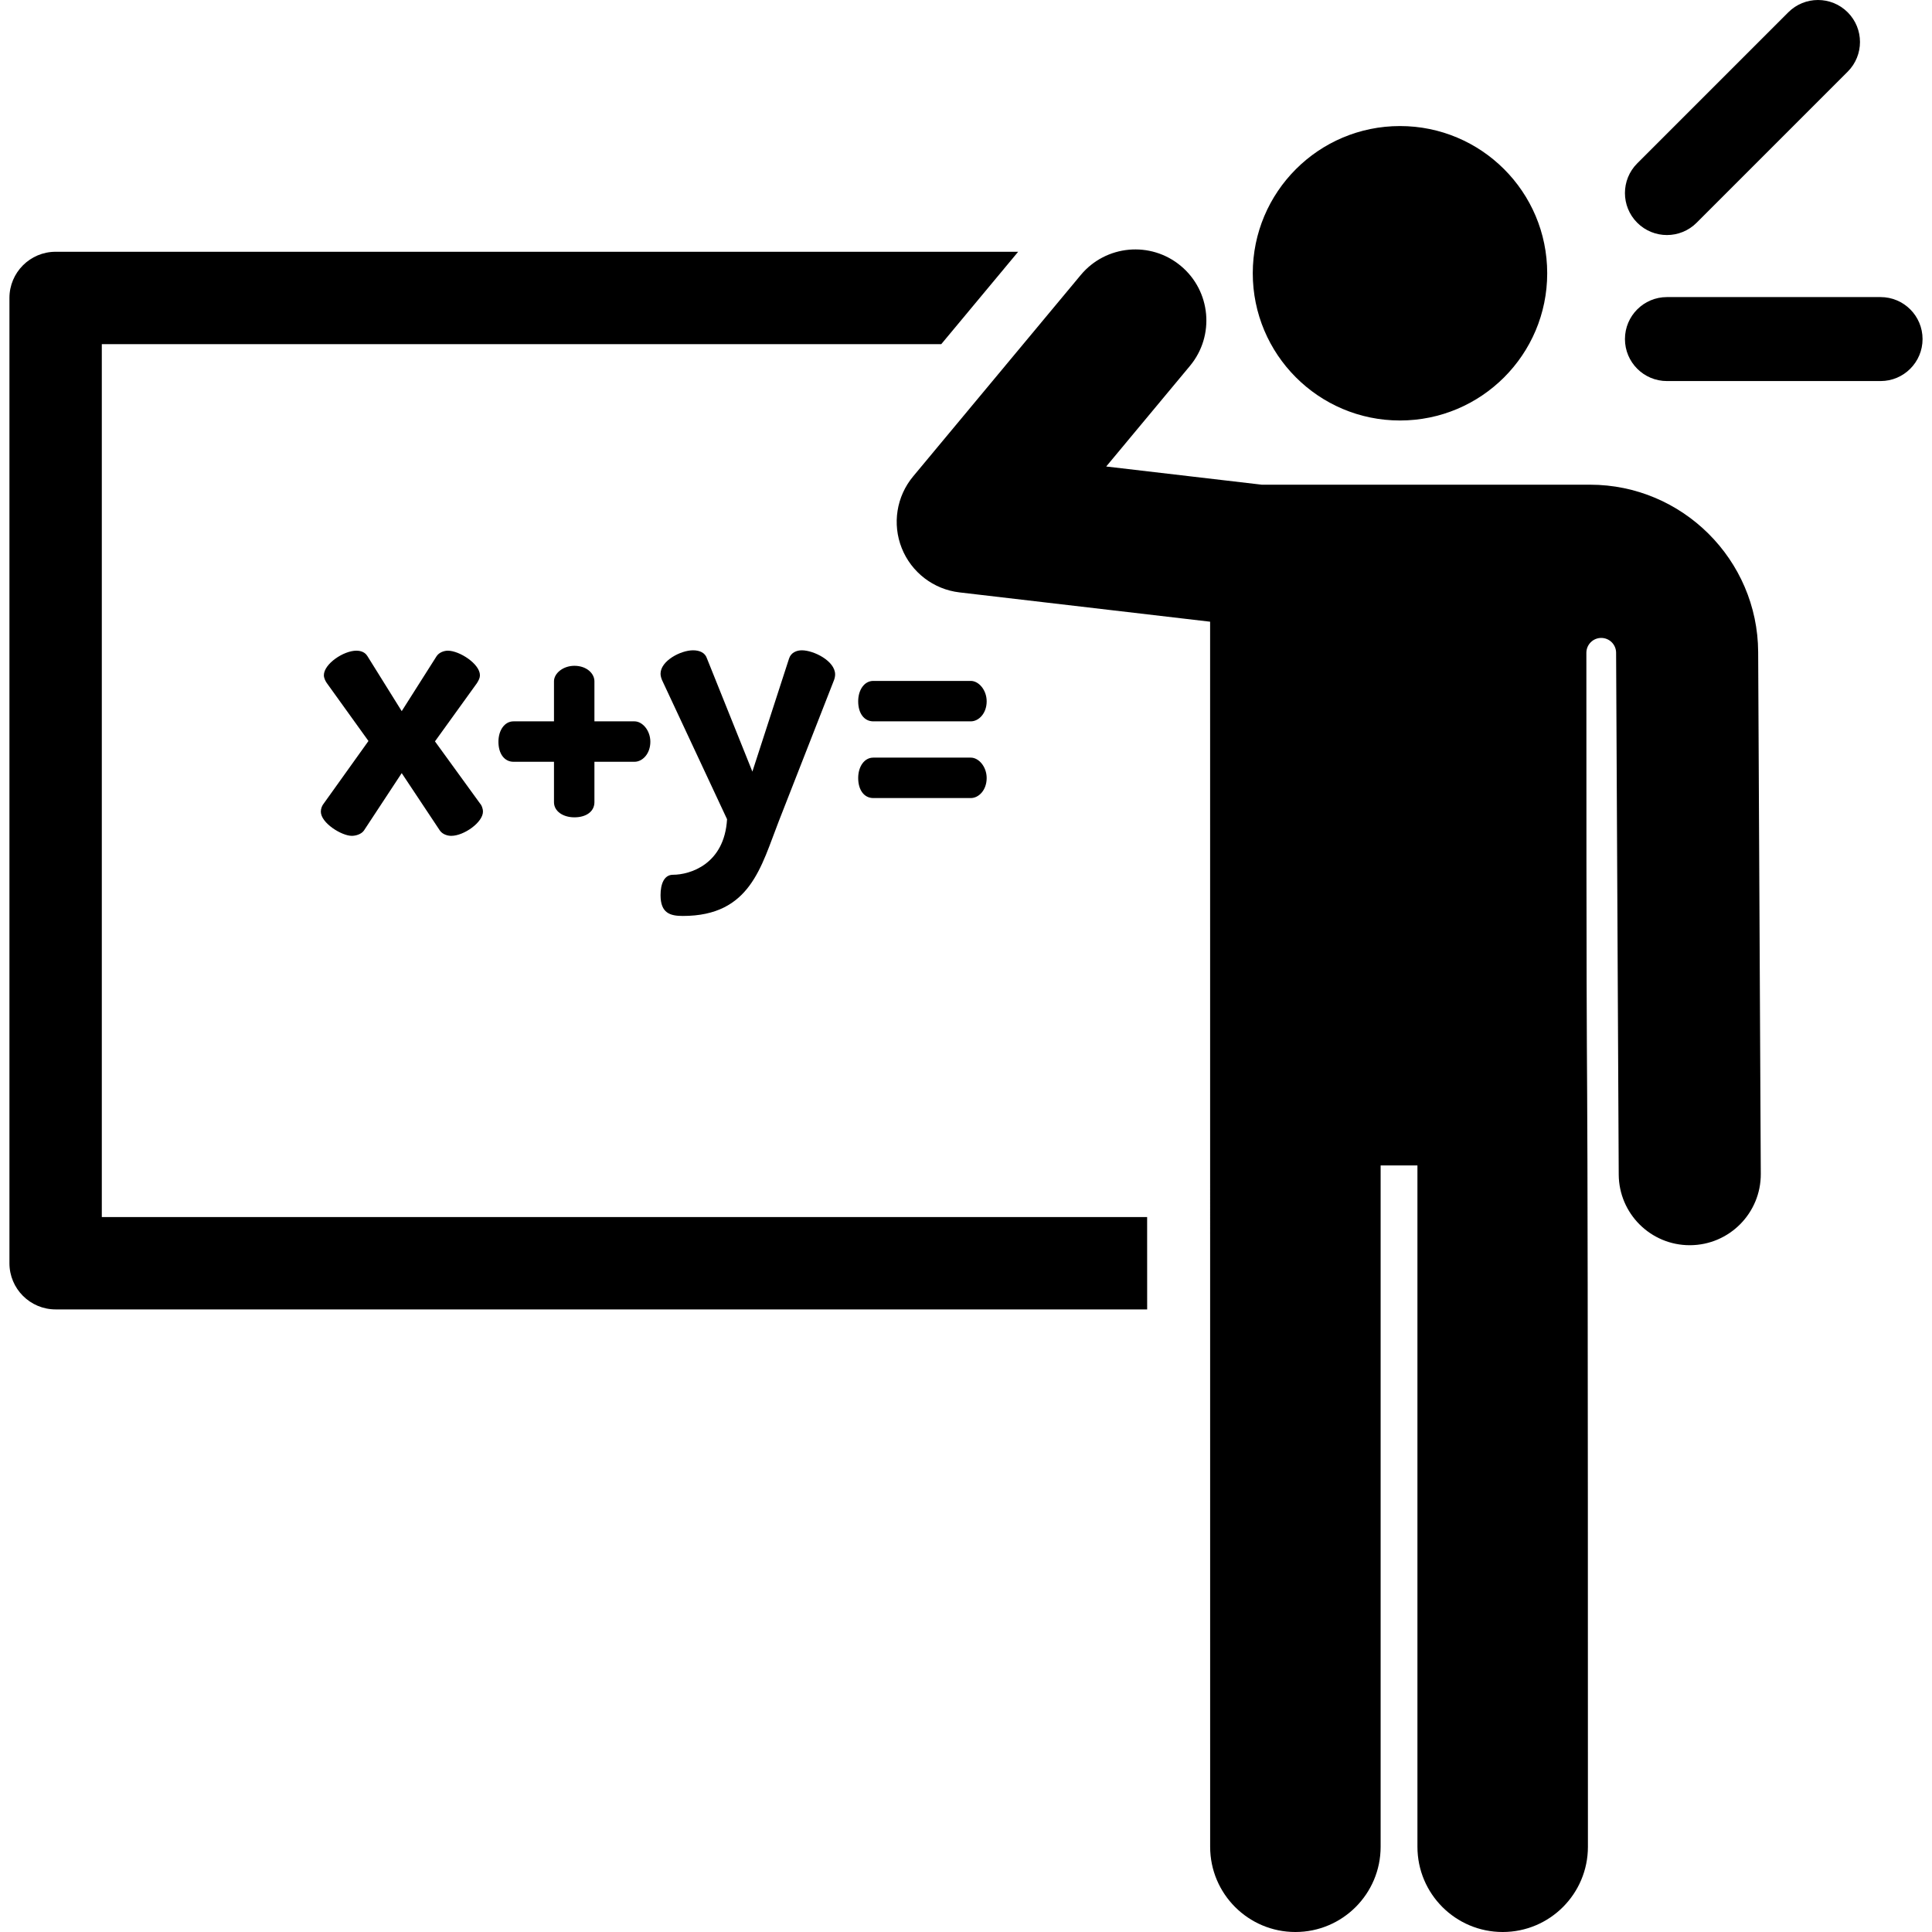
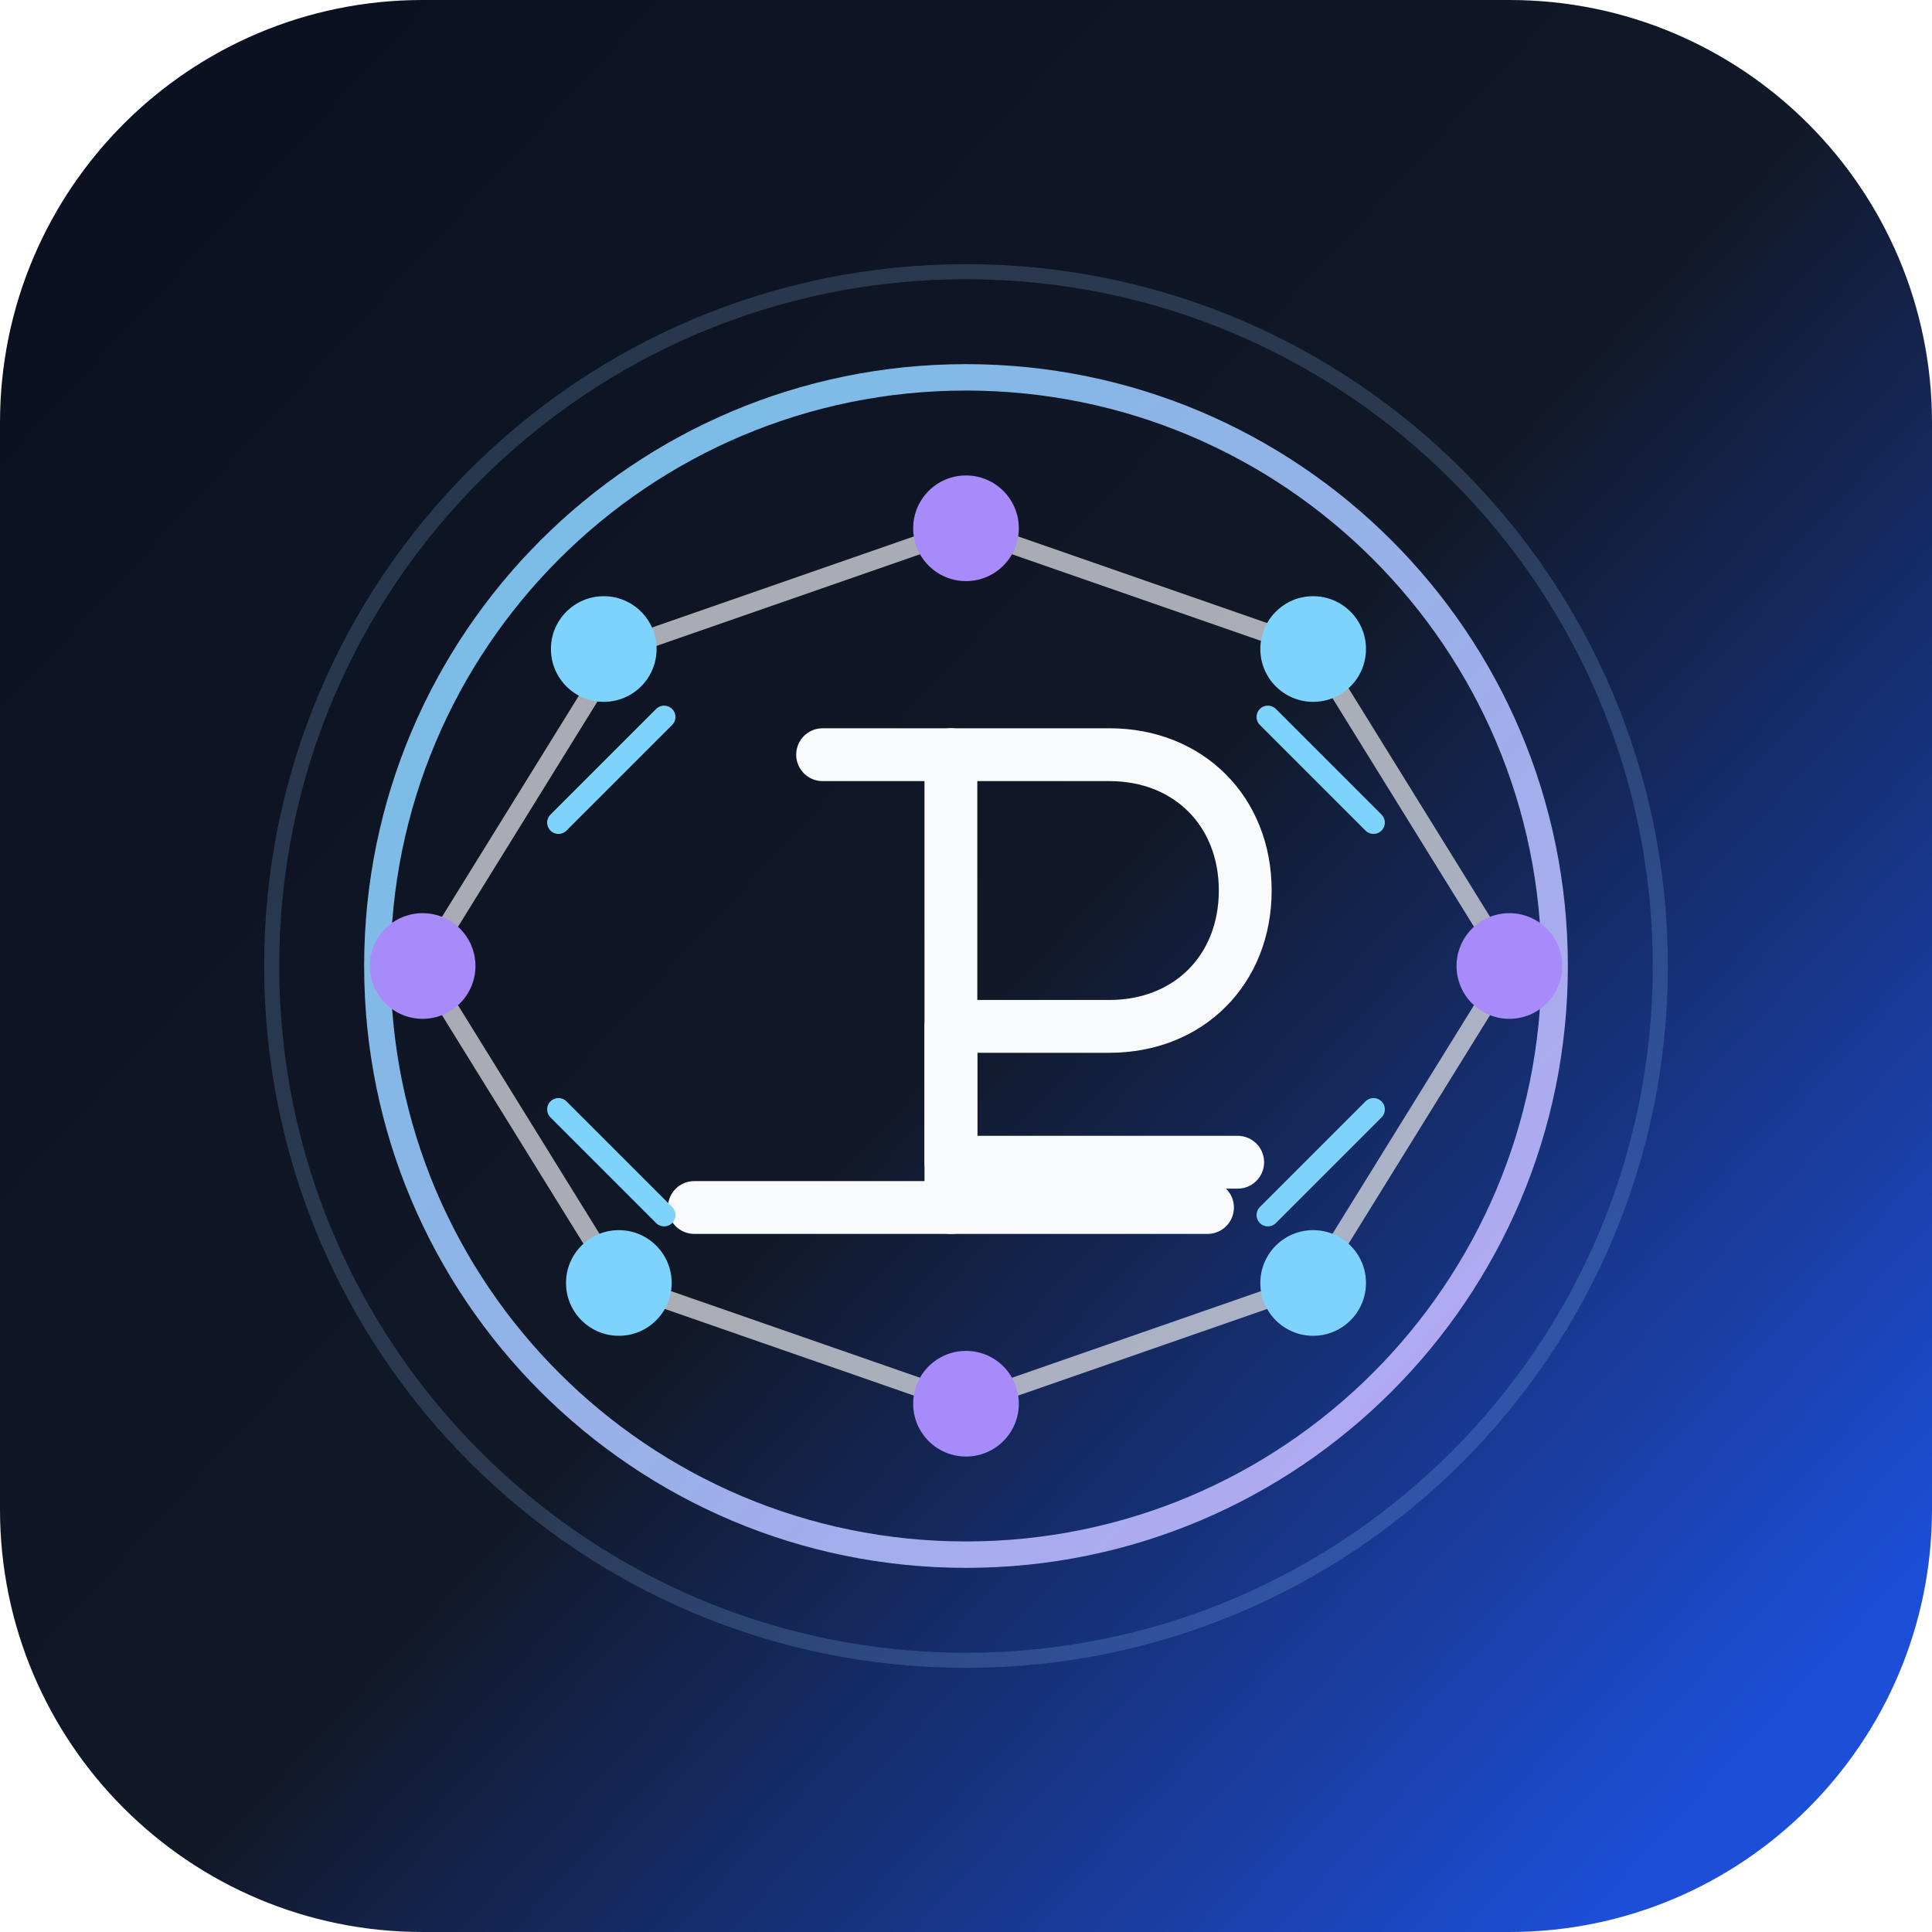
- <svg xmlns="http://www.w3.org/2000/svg" fill="#000000" height="800px" width="800px" version="1.1" id="Layer_1" viewBox="0 0 512.001 512.001" xml:space="preserve">
-   <g>
-     <g>
-       <path d="M304.002,322.529H26.981V91.202h222.465l20.376-24.48H14.741c-6.76,0-12.24,5.48-12.24,12.24v255.807    c0,6.76,5.48,12.24,12.24,12.24h289.269L304.002,322.529z" />
-     </g>
-   </g>
-   <g>
-     <g>
-       <path d="M498.372,78.73h-56.616c-6.146,0-11.127,4.982-11.127,11.127s4.982,11.127,11.127,11.127h56.616    c6.146,0,11.127-4.982,11.127-11.127S504.517,78.73,498.372,78.73z" />
-     </g>
-   </g>
-   <g>
-     <g>
-       <path d="M489.657,3.259c-4.345-4.345-11.391-4.345-15.737,0l-40.034,40.034c-4.345,4.345-4.345,11.391,0,15.737    c4.345,4.344,11.392,4.345,15.737,0l40.034-40.034C494.002,14.651,494.002,7.605,489.657,3.259z" />
-     </g>
-   </g>
-   <g>
-     <g>
-       <path d="M465.933,172.775c-0.125-24.445-20.107-44.326-44.549-44.326c-16.308,0-70.936,0-87.005,0l-41.222-4.82l22.189-26.659    c6.654-7.994,5.563-19.862-2.426-26.511c-7.986-6.649-19.856-5.57-26.511,2.426l-44.417,53.365    c-4.42,5.309-5.576,12.613-3.013,19.028c2.554,6.39,8.408,10.907,15.295,11.713l66.419,7.766c0,0,0.009,322.776,0.009,324.655    c0,12.476,10.114,22.59,22.59,22.59s22.59-10.114,22.59-22.59v-180.56h9.754v180.56c0,12.476,10.114,22.59,22.59,22.59    s22.59-10.114,22.59-22.59c0-298.716-0.401-127.71-0.41-316.413c0-2.169,1.753-3.93,3.922-3.94    c2.169-0.01,3.938,1.736,3.957,3.906l0.695,138.298c0.052,10.346,8.449,18.731,18.822,18.731c0.032,0,0.066,0,0.097,0    c10.396-0.052,18.782-8.522,18.73-18.919L465.933,172.775z" />
-     </g>
-   </g>
-   <g>
-     <g>
-       <path d="M371.012,33.405c-21.587,0-39.015,17.51-39.015,39.015c0,21.448,17.382,39.015,39.015,39.015    c21.547,0,39.015-17.468,39.015-39.015C410.026,50.806,392.505,33.405,371.012,33.405z" />
-     </g>
-   </g>
-   <g>
-     <g>
-       <path d="M127.186,212.896l-11.916-16.423l11.116-15.421c0.501-0.801,0.801-1.402,0.801-2.103c0-3.004-5.408-6.51-8.511-6.51    c-0.901,0-2.303,0.401-3.004,1.502l-9.213,14.521l-9.112-14.621c-0.801-1.302-2.303-1.402-2.904-1.402    c-3.405,0-8.613,3.505-8.613,6.51c0,0.801,0.501,1.703,0.801,2.103l11.015,15.321l-11.817,16.524    c-0.502,0.6-0.802,1.401-0.802,2.202c0,3.004,5.508,6.409,8.211,6.409c1.001,0,2.504-0.401,3.205-1.402l10.015-15.221    l10.115,15.221c0.701,1.001,2.003,1.402,3.004,1.402c3.405,0,8.412-3.605,8.412-6.409    C127.987,214.198,127.586,213.297,127.186,212.896z" />
-     </g>
-   </g>
-   <g>
-     <g>
-       <path d="M168.144,191.166h-10.616V180.55c0-2.103-2.103-4.106-5.308-4.106c-3.004,0-5.408,2.003-5.408,4.106v10.615h-10.715    c-2.404,0-4.006,2.404-4.006,5.408c0,3.205,1.602,5.308,4.006,5.308h10.715v10.714c0,2.404,2.404,4.006,5.408,4.006    c3.205,0,5.308-1.602,5.308-4.006v-10.714h10.616c2.103,0,4.206-2.103,4.206-5.308    C172.35,193.569,170.247,191.166,168.144,191.166z" />
-     </g>
-   </g>
-   <g>
-     <g>
-       <path d="M212.507,172.338c-1.402,0-2.904,0.601-3.405,2.203l-9.713,29.943l-12.018-29.943c-0.501-1.602-2.003-2.203-3.705-2.203    c-3.305,0-8.613,2.804-8.613,6.209c0,0.601,0.2,1.202,0.401,1.702l17.224,36.853c-0.7,12.016-9.913,14.72-14.32,14.72    c-2.404,0-3.305,2.504-3.305,5.408c0,4.807,2.604,5.508,5.909,5.508c17.925,0,20.729-13.119,25.436-25.136l14.62-37.353    c0.2-0.501,0.3-1.102,0.3-1.502C221.319,175.142,215.61,172.338,212.507,172.338z" />
-     </g>
-   </g>
-   <g>
-     <g>
-       <path d="M257.272,200.779h-25.837c-2.404,0-4.006,2.404-4.006,5.408c0,3.205,1.602,5.308,4.006,5.308h25.837    c2.103,0,4.206-2.103,4.206-5.308C261.478,203.182,259.375,200.779,257.272,200.779z" />
-     </g>
-   </g>
-   <g>
-     <g>
-       <path d="M257.272,180.45h-25.837c-2.404,0-4.006,2.404-4.006,5.408c0,3.205,1.602,5.308,4.006,5.308h25.837    c2.103,0,4.206-2.103,4.206-5.308C261.478,182.853,259.375,180.45,257.272,180.45z" />
-     </g>
-   </g>
+ <svg xmlns="http://www.w3.org/2000/svg" width="256" height="256" viewBox="0 0 256 256" fill="none">
+   <defs>
+     <linearGradient id="bg" x1="18" y1="26" x2="236" y2="228" gradientUnits="userSpaceOnUse">
+       <stop stop-color="#0B1120" />
+       <stop offset="0.52" stop-color="#111827" />
+       <stop offset="1" stop-color="#1D4ED8" />
+     </linearGradient>
+     <linearGradient id="orbit" x1="51" y1="56" x2="194" y2="186" gradientUnits="userSpaceOnUse">
+       <stop stop-color="#7DD3FC" />
+       <stop offset="1" stop-color="#C4B5FD" />
+     </linearGradient>
+   </defs>
+   <rect width="256" height="256" rx="56" fill="url(#bg)" />
+   <circle cx="128" cy="128" r="78" stroke="url(#orbit)" stroke-width="3.5" opacity="0.9" />
+   <circle cx="128" cy="128" r="92" stroke="#93C5FD" stroke-opacity="0.2" stroke-width="2" />
+   <path d="M82 86L128 70L174 86L200 128L174 170L128 186L82 170L56 128L82 86Z" stroke="#E5E7EB" stroke-opacity="0.72" stroke-width="2.5" />
+   <circle cx="80" cy="86" r="7" fill="#7DD3FC" />
+   <circle cx="128" cy="70" r="7" fill="#A78BFA" />
+   <circle cx="174" cy="86" r="7" fill="#7DD3FC" />
+   <circle cx="200" cy="128" r="7" fill="#A78BFA" />
+   <circle cx="174" cy="170" r="7" fill="#7DD3FC" />
+   <circle cx="128" cy="186" r="7" fill="#A78BFA" />
+   <circle cx="82" cy="170" r="7" fill="#7DD3FC" />
+   <circle cx="56" cy="128" r="7" fill="#A78BFA" />
+   <path d="M109 100H147C157.5 100 165 107.5 165 118C165 128.5 157.5 136 147 136H126V154H164" stroke="#F8FAFC" stroke-width="7" stroke-linecap="round" stroke-linejoin="round" />
+   <path d="M92 160H160" stroke="#F8FAFC" stroke-width="7" stroke-linecap="round" />
+   <path d="M126 100V160" stroke="#F8FAFC" stroke-width="7" stroke-linecap="round" />
+   <path d="M88 95L74 109" stroke="#7DD3FC" stroke-width="3" stroke-linecap="round" />
+   <path d="M168 95L182 109" stroke="#7DD3FC" stroke-width="3" stroke-linecap="round" />
+   <path d="M88 161L74 147" stroke="#7DD3FC" stroke-width="3" stroke-linecap="round" />
+   <path d="M168 161L182 147" stroke="#7DD3FC" stroke-width="3" stroke-linecap="round" />
</svg>
